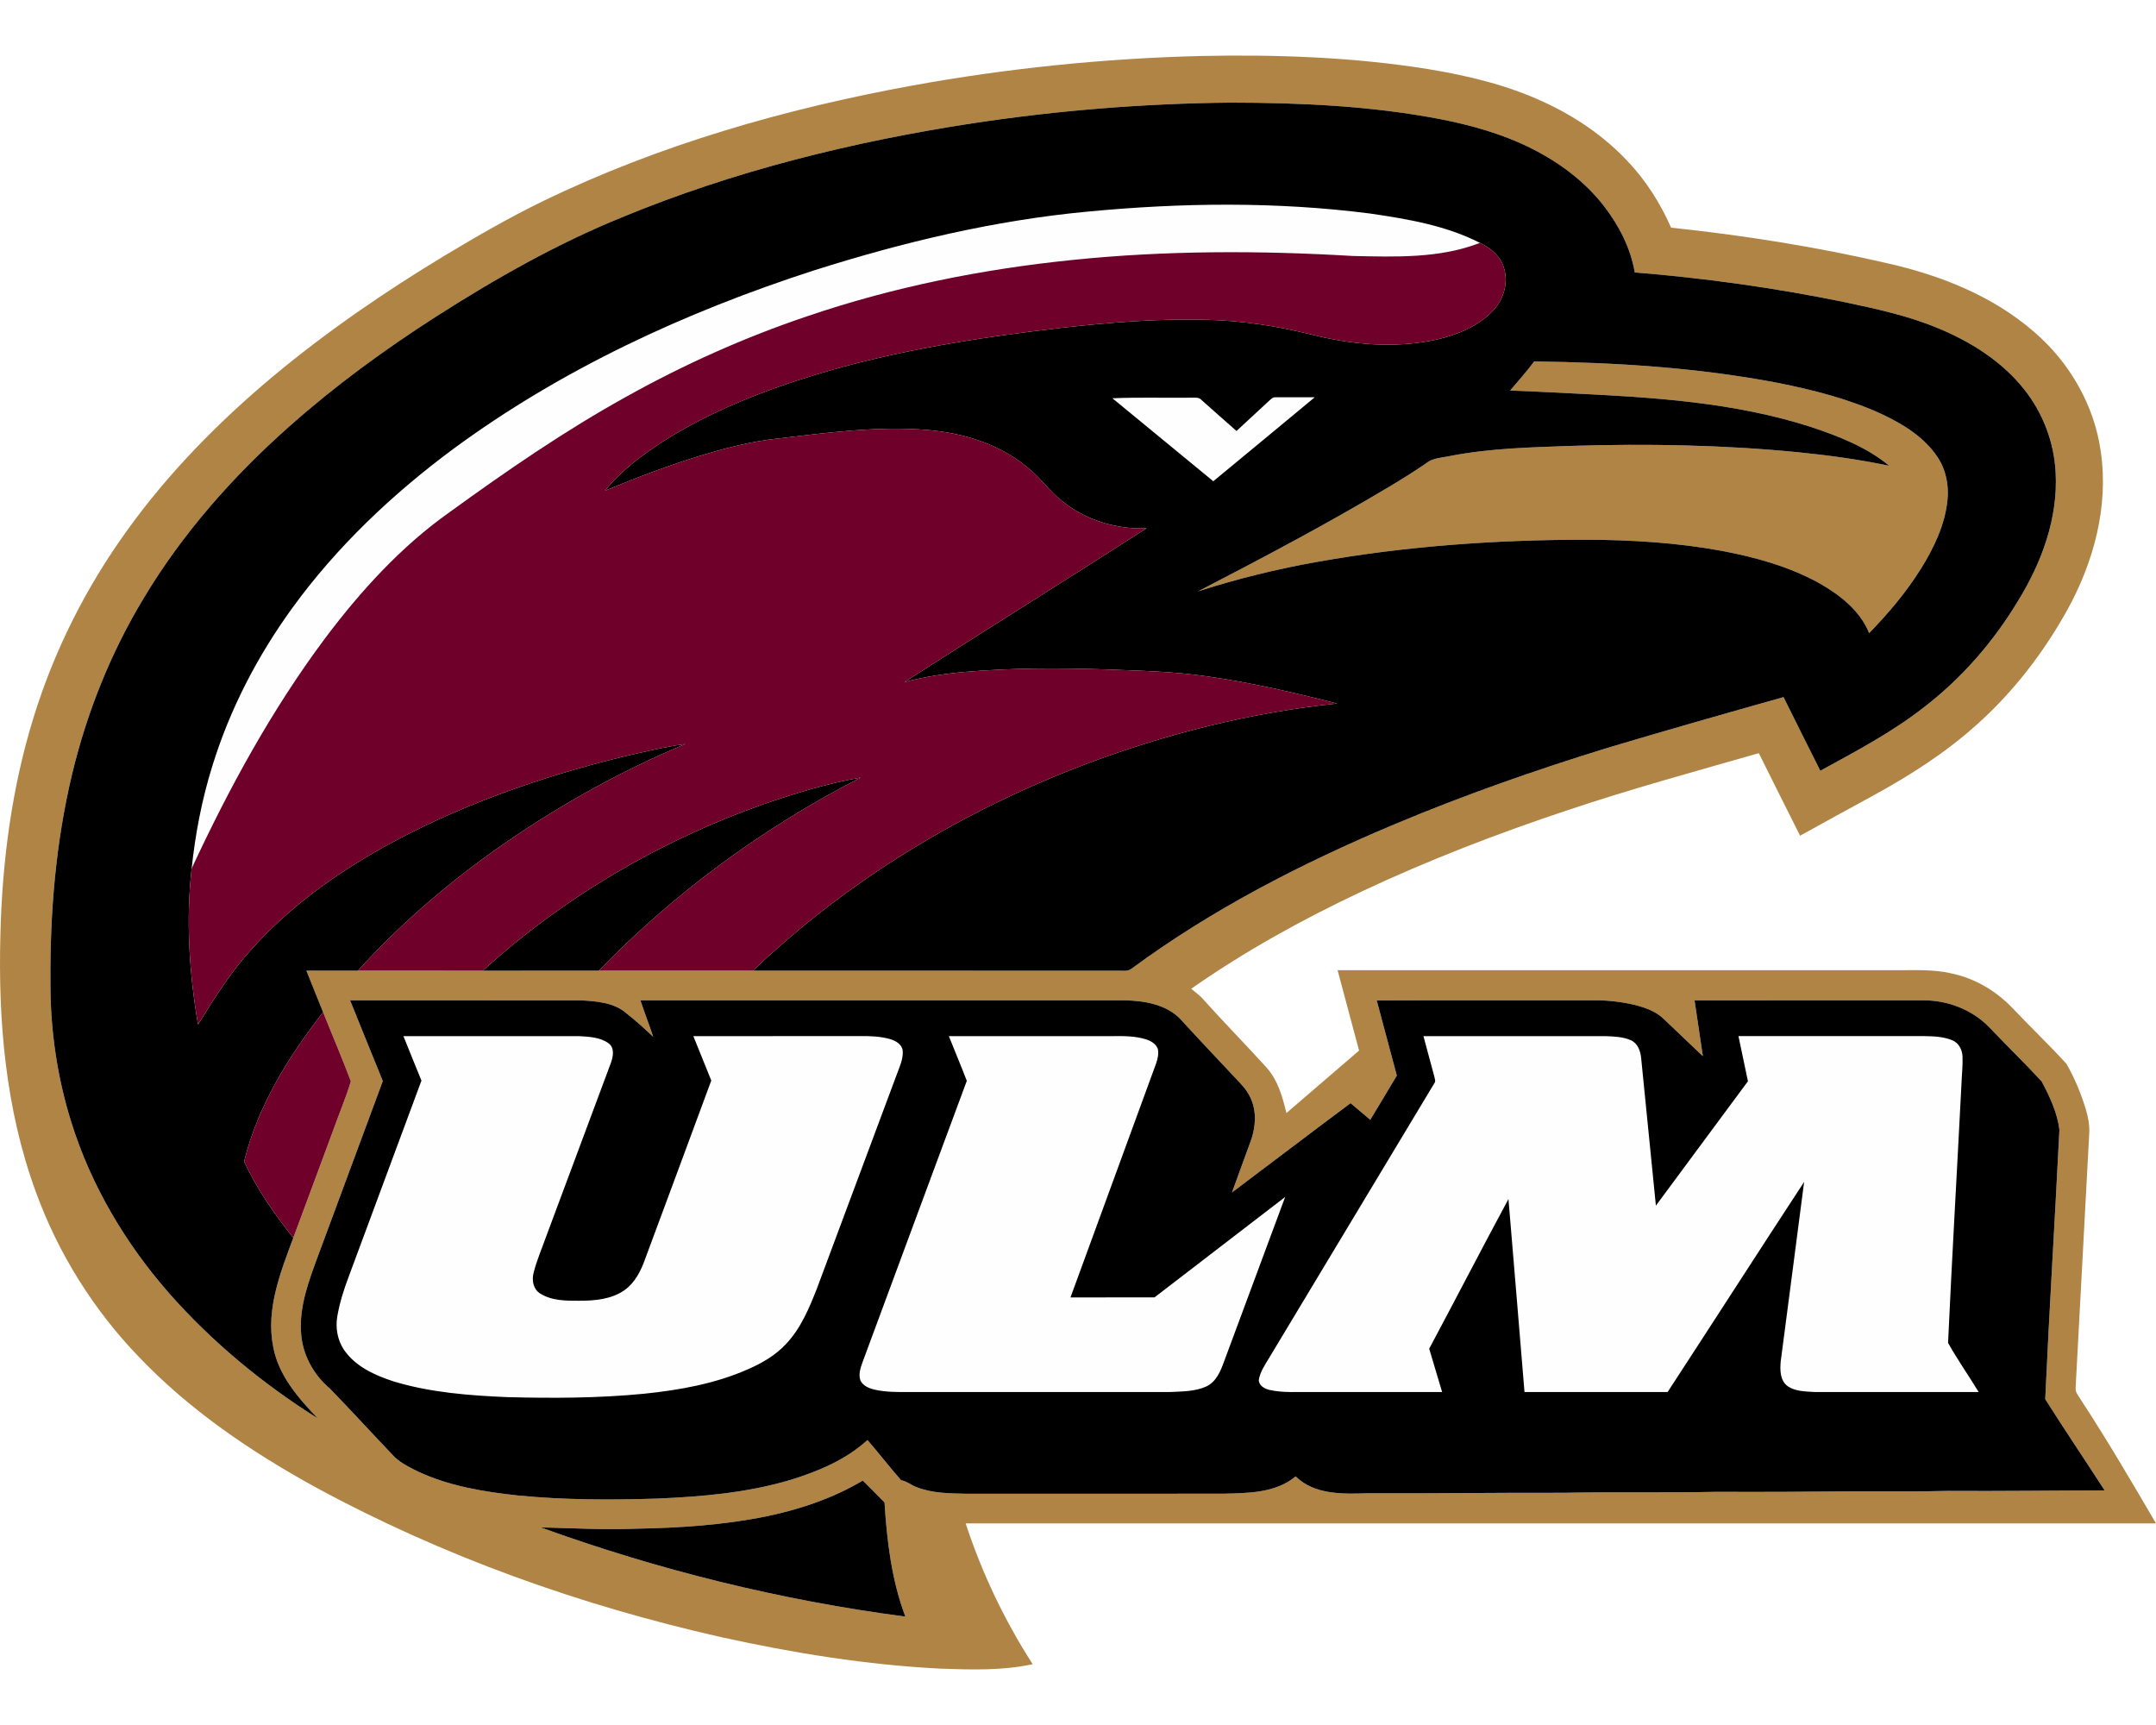
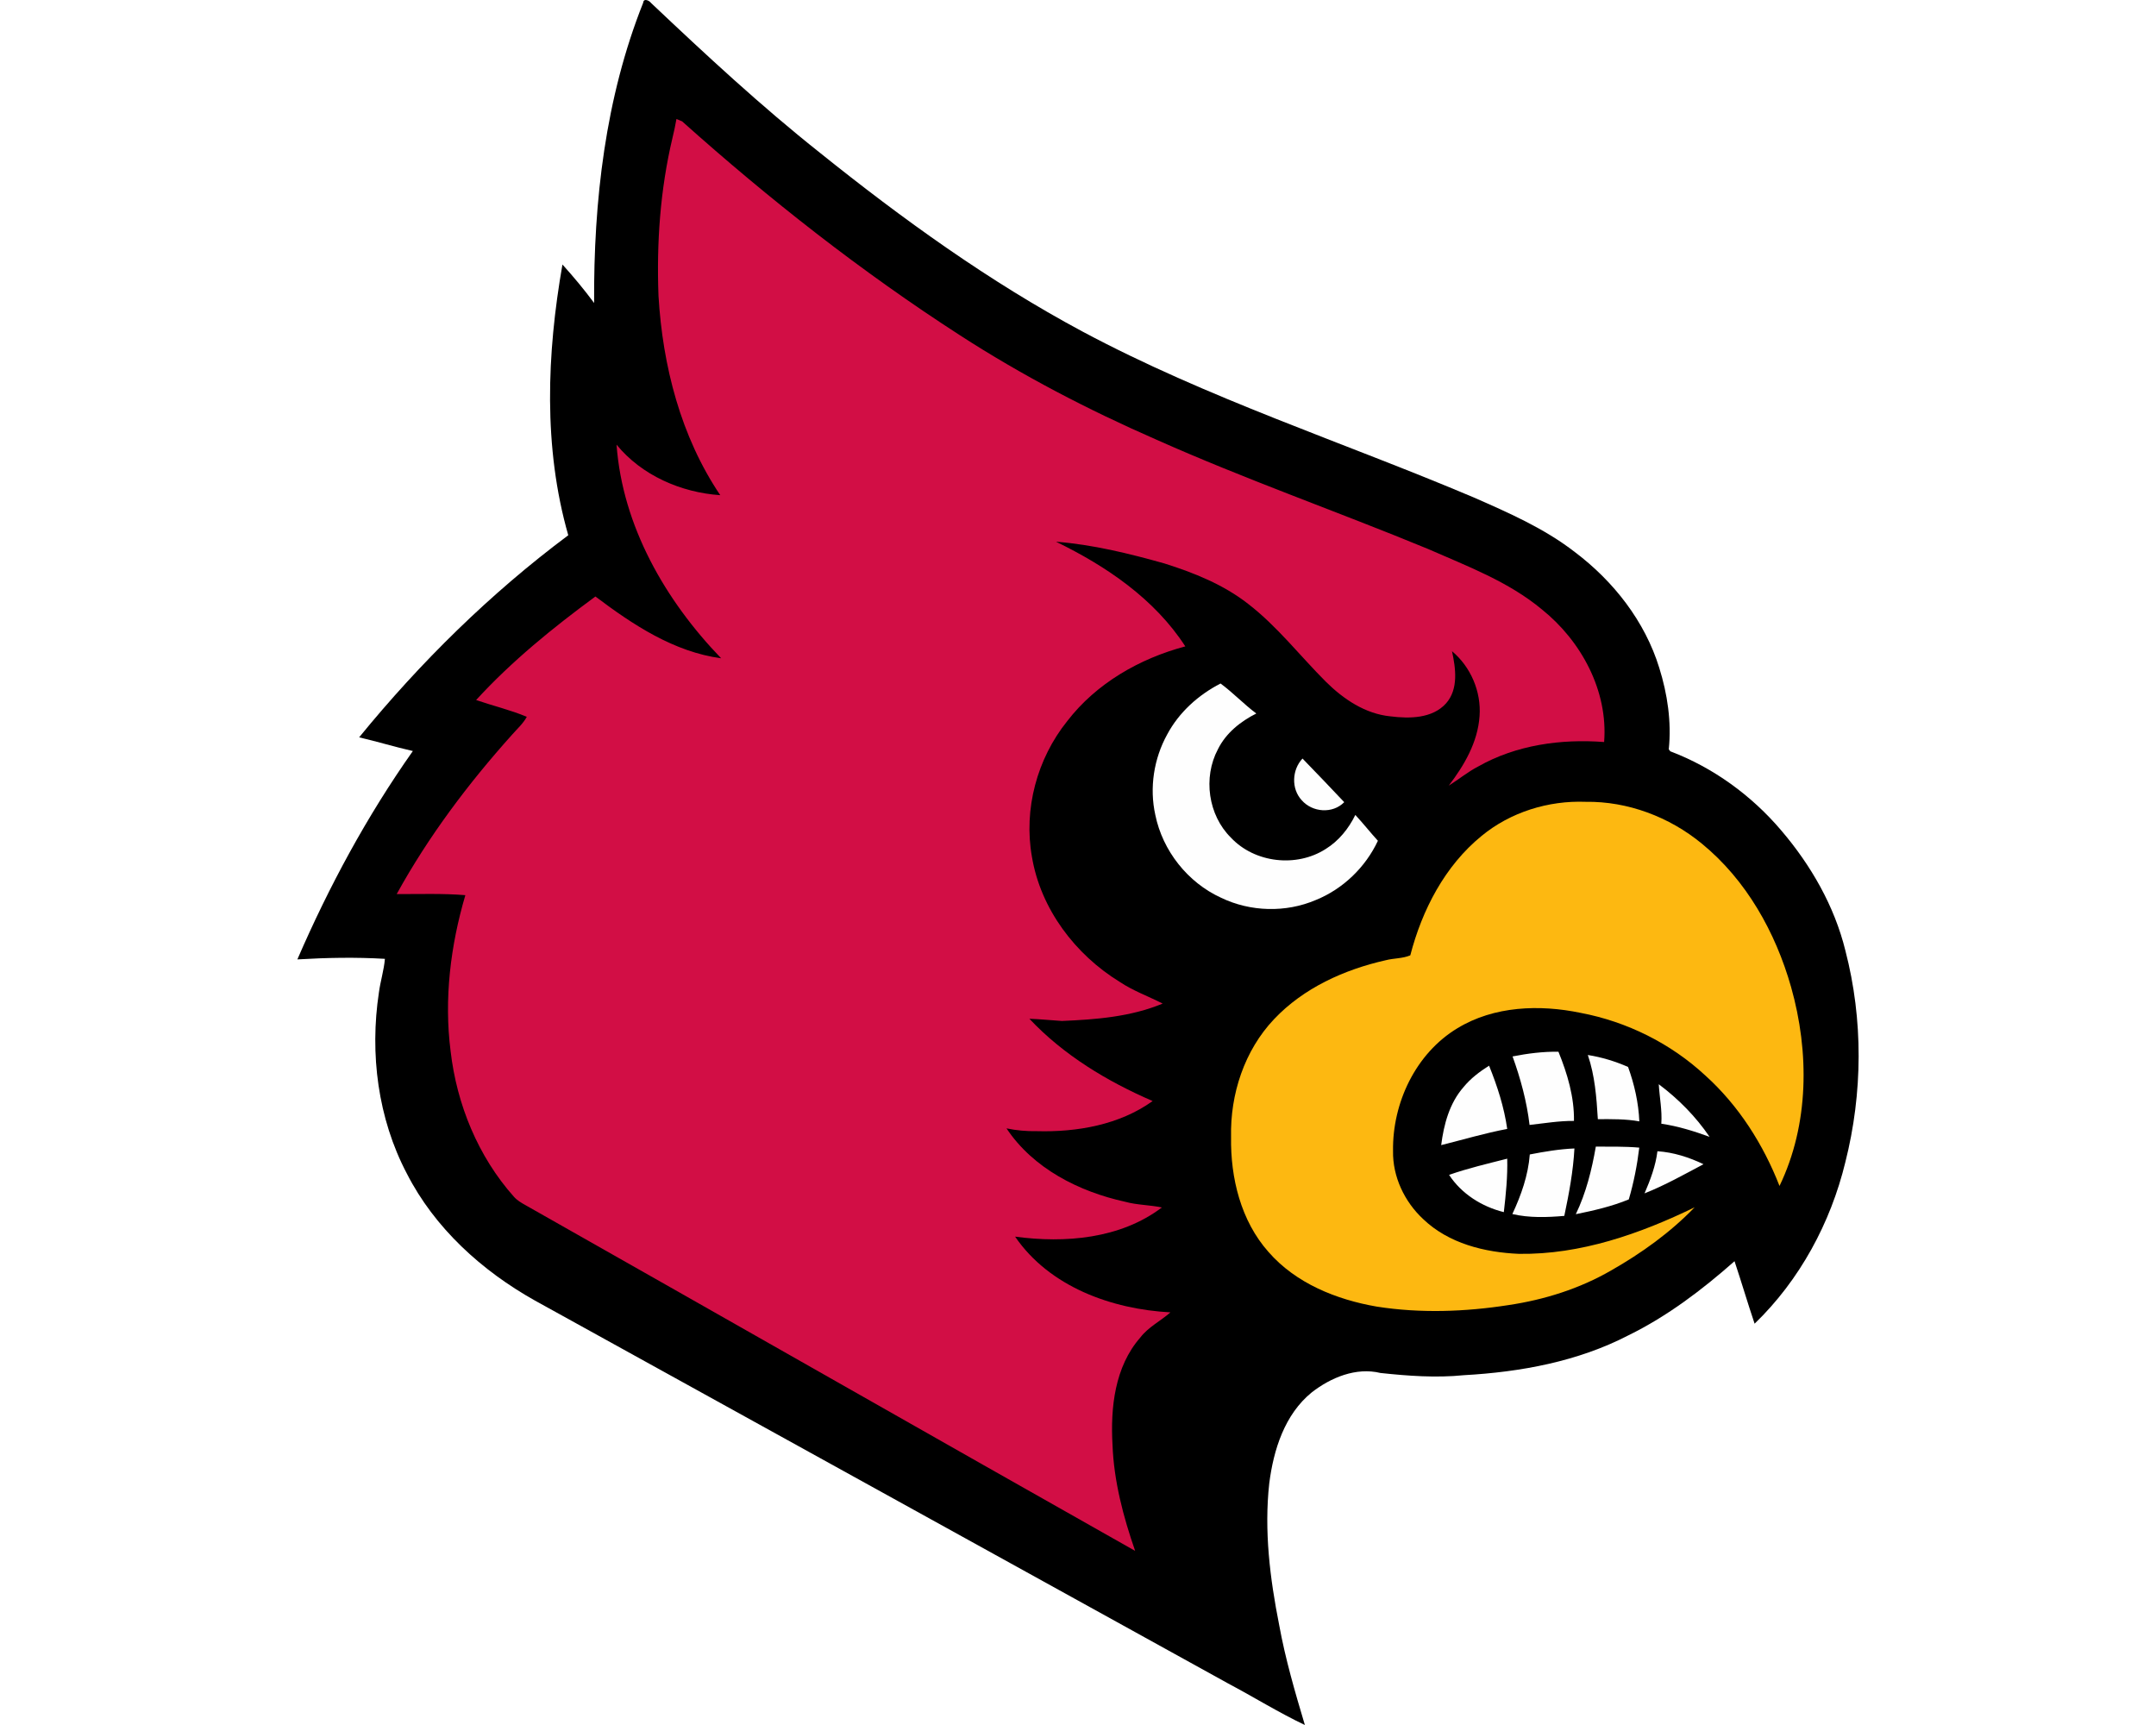
<svg xmlns="http://www.w3.org/2000/svg" xml:space="preserve" width="2000px" height="1600px" version="1.1" style="shape-rendering:geometricPrecision; text-rendering:geometricPrecision; image-rendering:optimizeQuality; fill-rule:evenodd; clip-rule:evenodd" viewBox="0 0 2000 1600">
  <defs>
    <style type="text/css">
   
-     .fil2 {fill:black;fill-rule:nonzero}
-     .fil3 {fill:#6E002A;fill-rule:nonzero}
-     .fil1 {fill:#B08445;fill-rule:nonzero}
-     .fil0 {fill:#FEFEFE;fill-rule:nonzero}
+     .fil0 {fill:black;fill-rule:nonzero}
+     .fil2 {fill:#D20E45;fill-rule:nonzero}
+     .fil3 {fill:#FDB811;fill-rule:nonzero}
+     .fil1 {fill:#FEFEFE;fill-rule:nonzero}
   
  </style>
  </defs>
  <g id="Capa_x0020_1">
-     <g id="Louisville_x0020_Cardinals.cdr">
-       <path class="fil0" d="M1008.92 196.28c87.13,-8.32 175.3,-9.4 262.23,1.8 34.73,5.08 70.17,11.07 101.73,27.19 -37.4,14.57 -78.46,12.98 -117.87,12.16 -86.69,-5.17 -173.83,-5.19 -260.27,3.7 -83.58,8.51 -166.52,25.12 -246.1,52.27 -57.79,19.47 -113.71,44.5 -167,74.18 -57.47,31.75 -111.61,69.08 -164.71,107.58 -44.98,31.8 -82.4,73.03 -115.37,116.87 -49.36,66.09 -89.03,138.86 -123.77,213.53 3.37,-32.03 9.45,-63.8 19.03,-94.58 16.23,-52.89 42.05,-102.64 74.55,-147.33 41.09,-56.56 92.37,-105.12 148.37,-146.69 100.99,-74.52 216.36,-127.69 335.44,-166.18 82.56,-26.21 167.37,-46.41 253.74,-54.5zm311.53 764.76c56.27,0.02 112.55,-0.02 168.83,0.02 7.93,0.31 16.21,0.54 23.58,3.79 6.45,2.86 8.96,10.14 9.56,16.7 4.56,45.57 9.15,91.14 13.66,136.71 28.43,-38.46 56.9,-76.91 85.38,-115.35 -2.99,-13.96 -5.93,-27.92 -8.79,-41.89 57.26,0.04 114.51,0.04 171.77,0 9.03,0.16 18.41,0.37 26.85,3.98 5.73,2.45 8.89,8.63 9.22,14.64 0.38,8.42 -0.65,16.82 -0.94,25.24 -4.06,80.23 -8.81,160.45 -12.46,240.68 8.68,15.58 19.09,30.3 28.4,45.61 -50.84,-0.02 -101.67,0.03 -152.52,-0.04 -8.33,-0.54 -17.41,-0.47 -24.59,-5.34 -7.22,-5.16 -7.27,-15.08 -6.53,-23.03 7.18,-55.49 14.61,-110.96 21.71,-166.47 -42.48,64.78 -84.28,130.02 -126.64,194.88 -44.26,0 -88.5,-0.02 -132.75,0 -4.86,-59.67 -9.94,-119.34 -14.88,-179.01 -24.84,46.1 -48.86,92.63 -73.52,138.81 3.9,13.42 8.04,26.76 12,40.18 -40.38,0.03 -80.77,0 -121.15,0.02 -12.89,-0.25 -25.97,0.9 -38.66,-1.89 -4.64,-1 -10,-3.77 -10.28,-9.14 1.2,-7.84 5.92,-14.44 9.88,-21.1 51.02,-84.78 101.99,-169.6 153.03,-254.37 1.45,-1.78 0.26,-4.07 -0.03,-5.99 -3.46,-12.52 -6.69,-25.12 -10.13,-37.64zm-440.26 0c51,0 102.02,0.02 153.05,0 9.9,-0.11 20.03,-0.05 29.58,2.92 4.67,1.43 9.58,4.15 11.25,9.06 0.91,4.42 -0.1,8.94 -1.53,13.14 -26.57,72.38 -52.95,144.85 -79.51,217.23 25.97,-0.01 51.94,0.02 77.93,-0.01 40.39,-31.08 80.75,-62.15 121.21,-93.14 -18.88,50.78 -37.77,101.56 -56.58,152.35 -3.25,8.94 -7.21,18.93 -16.36,23.3 -10.43,4.87 -22.26,4.66 -33.51,5.24 -80.96,0.07 -161.92,0 -242.86,0.04 -10.51,0.03 -21.17,0.12 -31.47,-2.21 -5.21,-1.22 -10.94,-3.52 -13.3,-8.69 -1.81,-5.51 0.06,-11.34 1.94,-16.53 32.3,-87.07 64.45,-174.18 96.82,-261.22 -5.36,-13.9 -11.14,-27.65 -16.66,-41.48zm-505.97 0c54.36,0.02 108.73,-0.04 163.09,0.02 9.36,0.56 19.6,1.01 27.42,6.77 5.73,4.51 3.95,12.54 1.8,18.47 -19.93,53.39 -39.79,106.81 -59.74,160.2 -4.03,11.41 -8.94,22.54 -11.85,34.29 -1.72,6.71 -0.28,14.9 5.92,18.83 10.69,6.93 24.07,6.92 36.34,6.87 14.5,0.03 30.08,-1.31 42.28,-9.93 9.38,-6.76 14.86,-17.41 18.69,-28.05 20.57,-55.42 41.18,-110.83 61.64,-166.28 -5.54,-13.73 -11.15,-27.43 -16.63,-41.17 51.42,-0.06 102.86,0.01 154.3,-0.04 9.47,-0.12 19.09,0.18 28.26,2.78 5.12,1.54 10.85,4.73 11.64,10.58 0.7,8 -3.08,15.41 -5.7,22.76 -24.59,65.92 -49.18,131.86 -73.8,197.8 -7.21,18.39 -15.03,37.26 -28.85,51.79 -9.57,10.24 -21.83,17.48 -34.59,23.04 -30.63,13.66 -64.03,19.58 -97.22,22.99 -42.01,4.08 -84.29,4.24 -126.46,3.14 -35.48,-1.52 -71.35,-4.21 -105.5,-14.55 -17.36,-5.64 -35.35,-13.7 -46.08,-29.19 -6.08,-9.05 -8.14,-20.45 -6.3,-31.12 2.21,-12.69 6.07,-25.03 10.65,-37.05 22.5,-60.56 44.89,-121.15 67.42,-181.69 -5.66,-13.73 -11.14,-27.52 -16.73,-41.26zm657.71 -591.63c24.27,-1.06 48.61,-0.23 72.9,-0.54 3.29,0.14 7.23,-0.75 9.7,2.1 10.77,9.66 21.67,19.18 32.5,28.78 9.92,-9.19 19.86,-18.36 29.77,-27.56 1.92,-1.63 3.75,-4.04 6.6,-3.69 12.07,-0.12 24.14,0 36.21,-0.01 -31.27,26.09 -62.76,51.89 -94.1,77.88 -31.23,-25.62 -62.34,-51.35 -93.58,-76.96z" />
-       <path class="fil1" d="M846.09 79.39c88.3,-16.04 177.85,-25.21 267.58,-27.46 70.66,-1.47 141.69,1.01 211.58,12.23 36.4,6.04 72.7,14.69 106.3,30.23 29,13.28 55.95,31.43 77.85,54.71 17.3,17.97 30.71,39.35 40.82,62.08 67.5,7.11 134.66,17.78 200.79,33.06 49.03,11.09 97.57,30.24 135.87,63.58 32.95,28.21 56.02,68.19 61.93,111.36 7.33,50.39 -6.5,101.79 -30.71,145.88 -21.99,39.74 -50.01,76.3 -83.88,106.62 -29.29,26.53 -62.84,47.82 -97.43,66.71 -22.36,12.19 -44.7,24.4 -66.95,36.76 -12.84,-25.48 -25.59,-51.02 -38.29,-76.57 -59.16,16.96 -118.58,33.19 -176.96,52.75 -65.11,21.67 -129.31,46.34 -191.44,75.56 -54.95,25.91 -108.38,55.35 -158.16,90.25 3.49,2.76 7.04,5.49 10.18,8.67 19.53,21.85 40.11,42.74 59.79,64.43 10.48,11.76 14.78,27.18 18.38,42.15 22.48,-19.3 44.91,-38.69 67.4,-57.95 -6.67,-24.84 -13.31,-49.68 -19.93,-74.54 172.42,-0.01 344.84,0 517.26,0 17.57,0.18 35.4,-1.13 52.66,3.11 21.64,4.54 41.29,16.39 56.47,32.32 16.37,17.39 33.76,33.81 49.8,51.51 7.54,13.17 13.43,27.39 17.85,41.94 2.18,7.31 3.69,14.95 3.21,22.63 -4.21,78.62 -8.42,157.22 -12.63,235.83 -0.45,4.76 3.45,8.28 5.56,12.19 24.24,37.08 46.62,75.33 69.01,113.57 -368.08,0 -736.15,0 -1104.21,0 15.04,45.94 36.01,89.94 62.16,130.58 -27.95,6.1 -56.82,5.12 -85.22,4.16 -68.65,-3.44 -136.71,-14.45 -203.77,-29.24 -130.72,-29.49 -258.25,-74.95 -376.14,-138.99 -59.59,-32.71 -116.71,-71.38 -163.84,-120.78 -42.18,-43.69 -75.11,-96.28 -95.8,-153.4 -27.97,-76.21 -35.04,-158.37 -32.79,-239 1.68,-68.14 10.69,-136.45 31,-201.67 19.08,-61.7 48.56,-120.07 86.34,-172.42 38.31,-53.36 84.67,-100.52 134.94,-142.64 50.11,-41.85 104.12,-78.88 159.98,-112.62 29.74,-17.85 59.82,-35.23 91.04,-50.41 108.06,-52.35 224.52,-85.64 342.4,-107.18zm577.11 255.86c75.83,0.97 151.93,5.67 226.52,19.98 32.83,6.58 65.64,14.91 96.15,28.98 19.6,9.24 38.97,21.2 51.3,39.49 8.02,11.91 10.97,26.72 9.31,40.89 -2.42,22.5 -12.47,43.37 -24.22,62.41 -13.66,21.92 -30.38,41.78 -48.37,60.26 -8.31,-20.79 -26.81,-35.19 -45.68,-46.01 -28.08,-15.68 -59.49,-24.31 -90.93,-30.3 -41.41,-7.6 -83.6,-10.19 -125.66,-10.34 -83.58,0.03 -167.37,5.85 -249.72,20.56 -37.44,6.62 -74.43,15.72 -110.6,27.38 59.94,-31.07 119.73,-62.58 177.7,-97.24 11.55,-6.96 23.08,-14.02 34.15,-21.76 6.41,-5.1 15.01,-4.96 22.66,-6.72 36.91,-7.13 74.56,-7.9 111.98,-9.26 70.5,-2.18 141.19,-0.93 211.39,6.01 27.98,2.84 55.87,6.67 83.4,12.45 -21.12,-17.45 -47.16,-27.51 -72.87,-36.09 -71.67,-23.05 -147.42,-27.51 -222.11,-31.1 -18.9,-0.93 -37.8,-1.96 -56.72,-2.61 7.48,-8.96 15.37,-17.59 22.32,-26.98zm-521.18 -220.86c-111.11,17.03 -221.18,44.19 -325.22,87.23 -60.47,24.6 -117.41,56.95 -172.33,92.05 -47.56,30.55 -93.41,63.92 -135.7,101.51 -52.42,46.35 -99.39,99.44 -135.44,159.57 -30.51,50.5 -52.7,105.91 -66.44,163.27 -15.16,63.3 -20.6,128.63 -20.09,193.62 -0.17,43.69 6.29,87.44 19.32,129.15 18.3,58.67 50.27,112.6 90.72,158.69 39.86,45.26 86.87,84.04 137.87,116.1 -17.9,-18.83 -36.24,-39.56 -41.19,-65.95 -7.11,-34.93 6.55,-69.26 18.54,-101.45 12.15,-32.7 24.28,-65.41 36.41,-98.11 5.51,-15.76 12.21,-31.16 17,-47.11 -8.09,-21.56 -17.26,-42.74 -25.75,-64.17 -5.15,-12.83 -10.44,-25.58 -15.47,-38.45 15.93,-0.02 31.86,0.04 47.79,-0.02 38.62,0.06 77.24,-0.01 115.87,0.04 35.86,-0.05 71.74,0.03 107.62,-0.04 47.65,0.04 95.32,0.06 142.98,-0.01 112.74,0.1 225.47,-0.04 338.2,0.07 4.33,-0.32 9.36,1.15 13.03,-1.93 74.8,-55.16 158.06,-97.78 243.53,-133.76 64.68,-27.14 130.95,-50.41 197.97,-71.02 54.25,-16.26 108.73,-31.69 163.24,-47.07 11.27,22.81 22.73,45.53 34.12,68.31 32.73,-17.92 65.99,-35.41 95.53,-58.43 35.33,-26.97 64.94,-61.04 87.85,-99.07 21.93,-35.48 37.21,-76.72 34.92,-118.95 -1.38,-28.11 -11.79,-55.63 -29.41,-77.57 -20.61,-25.89 -49.42,-44 -79.72,-56.49 -27.74,-11.6 -57.24,-17.92 -86.55,-24.14 -64.26,-13.21 -129.36,-22.27 -194.74,-27.58 -3.84,-22.53 -14.59,-43.42 -28.46,-61.41 -17.64,-22.8 -41.25,-40.44 -66.88,-53.33 -26.84,-13.59 -56.07,-21.77 -85.5,-27.51 -63.88,-12.25 -129.13,-15.16 -194.04,-15.25 -80.17,0.78 -160.29,7.2 -239.58,19.21zm-577.27 813.44c10.13,24.96 20.16,49.98 30.36,74.9 -19.86,53.75 -39.82,107.44 -59.75,161.17 -8.56,23.32 -18.03,47.56 -16.04,72.89 1.33,19.79 11.51,38.38 26.62,51.06 20.4,21.04 40.16,42.7 60.4,63.89 6.19,5.64 13.82,9.38 21.26,13.1 29.14,13.61 61.29,18.88 93.05,22.29 42.6,4.16 85.48,4.24 128.24,2.88 41.71,-1.71 83.81,-5.31 124.02,-17.22 25.83,-7.97 51.63,-18.66 71.82,-37.1 10.6,12.21 20.44,25.08 31.13,37.22 5.29,0.96 9.48,4.63 14.44,6.5 14.87,5.8 31.08,5.75 46.78,6.1 79.16,-0.06 158.32,0.05 237.48,-0.06 23.02,-0.52 48.65,-0.5 67.35,-16.03 17.66,17.36 44.3,16.31 67.24,15.63 60.55,0.32 121.09,-0.66 181.65,-0.44 47.16,-0.9 94.36,0.14 141.54,-0.89 41.32,0.18 82.65,-0.01 123.98,-0.42 30.29,-0.15 60.57,0.39 90.86,-0.45 48.4,0.33 96.79,-0.38 145.17,-0.44 -18.22,-28.31 -37.17,-56.17 -55.11,-84.64 3.78,-83.3 9.02,-166.6 13.16,-249.9 -1.98,-15.88 -9.02,-30.85 -16.49,-44.81 -15.92,-17.31 -32.86,-33.66 -49.05,-50.69 -15.76,-16.01 -38.11,-24.54 -60.45,-24.52 -70.82,0.05 -141.65,-0.1 -212.46,0.07 2.57,17.24 5.16,34.48 7.69,51.72 -12.12,-11.53 -24.25,-23.06 -36.37,-34.58 -7.11,-6.97 -16.84,-10.33 -26.27,-12.84 -13.12,-3.16 -26.65,-4.6 -40.14,-4.39 -66.58,0.13 -133.15,-0.14 -199.73,0.13 6.22,23.23 12.35,46.48 18.62,69.69 -8.13,13.71 -16.42,27.34 -24.63,41.01 -6.13,-5.12 -12.18,-10.3 -18.27,-15.42 -36.84,27.37 -73.28,55.28 -110.01,82.81 5.69,-16 11.69,-31.91 17.47,-47.88 4.54,-12.7 5.59,-27.32 -0.23,-39.79 -3.67,-8.38 -10.58,-14.58 -16.65,-21.19 -16.29,-17.48 -32.83,-34.75 -48.9,-52.45 -13.23,-13.2 -32.84,-16.47 -50.78,-16.89 -149.89,0 -299.79,0.02 -449.67,-0.02 3.74,11.37 8.09,22.5 11.89,33.86 -8.08,-7.64 -16.31,-15.11 -25.06,-21.96 -11.46,-9.87 -27.37,-11.04 -41.8,-11.84 -71.46,-0.09 -142.92,0 -214.36,-0.06zm385.68 478.74c-39.71,8.04 -80.28,10.64 -120.7,11.37 -29.4,1.14 -58.8,-0.51 -88.18,-1.24 109.35,39.6 222.95,67.67 338.29,82.74 -12.75,-33.8 -17.1,-70.07 -19.32,-105.9 -6.65,-6.83 -13.45,-13.5 -20.16,-20.26 -27.65,16.45 -58.53,26.83 -89.93,33.29z" />
-       <path class="fil2" d="M902.02 114.39c79.29,-12.01 159.41,-18.43 239.58,-19.21 64.91,0.09 130.16,3 194.04,15.25 29.43,5.74 58.66,13.92 85.5,27.51 25.63,12.89 49.24,30.53 66.88,53.33 13.87,17.99 24.62,38.88 28.46,61.41 65.38,5.31 130.48,14.37 194.74,27.58 29.31,6.22 58.81,12.54 86.55,24.14 30.3,12.49 59.11,30.6 79.72,56.49 17.62,21.94 28.03,49.46 29.41,77.57 2.29,42.23 -12.99,83.47 -34.92,118.95 -22.91,38.03 -52.52,72.1 -87.85,99.07 -29.54,23.02 -62.8,40.51 -95.53,58.43 -11.39,-22.78 -22.85,-45.5 -34.12,-68.31 -54.51,15.38 -108.99,30.81 -163.24,47.07 -67.02,20.61 -133.29,43.88 -197.97,71.02 -85.47,35.98 -168.73,78.6 -243.53,133.76 -3.67,3.08 -8.7,1.61 -13.03,1.93 -112.73,-0.11 -225.46,0.03 -338.2,-0.07 87.86,-83.78 193.71,-147.83 307,-190.94 75.5,-28.57 154.45,-48.5 234.8,-56.84 -39.44,-10.09 -79.2,-19.26 -119.51,-25.03 -31.88,-4.8 -64.16,-5.38 -96.3,-6.63 -43.06,-1.35 -86.23,-1.36 -129.18,2.34 -19.01,1.66 -37.93,4.51 -56.35,9.43 74.65,-47.89 150,-94.71 224.62,-142.65 -27.84,1.18 -56.12,-7.44 -77.92,-24.96 -12.26,-9.3 -20.78,-22.48 -32.99,-31.83 -25.78,-21.52 -59.2,-31.58 -92.21,-34.39 -46.76,-3.86 -93.49,2.6 -139.84,8.03 -23.41,2.57 -46.31,8.42 -68.81,15.18 -30.76,9.31 -60.85,20.74 -90.51,33.1 14.97,-18.79 34.57,-33.22 54.58,-46.2 44.02,-27.74 92.84,-46.91 142.48,-61.92 74.12,-22.32 150.88,-34.18 227.62,-43.09 44.66,-4.93 89.6,-8.59 134.58,-7.25 32.59,0.81 64.92,5.92 96.54,13.77 37.69,9.45 77.59,12.92 115.81,4.48 19.37,-4.48 38.93,-12.47 52.61,-27.4 9.59,-10.41 13.92,-25.75 9.48,-39.42 -3.25,-10.64 -12.42,-18.15 -22.13,-22.82 -31.56,-16.12 -67,-22.11 -101.73,-27.19 -86.93,-11.2 -175.1,-10.12 -262.23,-1.8 -86.37,8.09 -171.18,28.29 -253.74,54.5 -119.08,38.49 -234.45,91.66 -335.44,166.18 -56,41.57 -107.28,90.13 -148.37,146.69 -32.5,44.69 -58.32,94.44 -74.55,147.33 -9.58,30.78 -15.66,62.55 -19.03,94.58 -5.44,48.16 -2.24,97.07 5.9,144.75 15.2,-24.73 30.86,-49.41 50.57,-70.86 34.07,-37.83 75.89,-68.02 120.12,-92.91 69.71,-38.86 145.64,-65.59 222.98,-84.55 19.37,-4.46 38.73,-9.23 58.45,-11.88 -58.48,24.29 -114.08,55.26 -166.25,91.07 -50.03,34.48 -96.74,74.04 -137.52,119.14 -15.93,0.06 -31.86,0 -47.79,0.02 5.03,12.87 10.32,25.62 15.47,38.45 -32.15,41.36 -60.7,87.26 -73.27,138.58 11.81,25.48 28.24,48.77 45.61,70.81 -11.99,32.19 -25.65,66.52 -18.54,101.45 4.95,26.39 23.29,47.12 41.19,65.95 -51,-32.06 -98.01,-70.84 -137.87,-116.1 -40.45,-46.09 -72.42,-100.02 -90.72,-158.69 -13.03,-41.71 -19.49,-85.46 -19.32,-129.15 -0.51,-64.99 4.93,-130.32 20.09,-193.62 13.74,-57.36 35.93,-112.77 66.44,-163.27 36.05,-60.13 83.02,-113.22 135.44,-159.57 42.29,-37.59 88.14,-70.96 135.7,-101.51 54.92,-35.1 111.86,-67.45 172.33,-92.05 104.04,-43.04 214.11,-70.2 325.22,-87.23zm-191.59 1292.18c31.4,-6.46 62.28,-16.84 89.93,-33.29 6.71,6.76 13.51,13.43 20.16,20.26 2.22,35.83 6.57,72.1 19.32,105.9 -115.34,-15.07 -228.94,-43.14 -338.29,-82.74 29.38,0.73 58.78,2.38 88.18,1.24 40.42,-0.73 80.99,-3.33 120.7,-11.37zm-385.68 -478.74c71.44,0.06 142.9,-0.03 214.36,0.06 14.43,0.8 30.34,1.97 41.8,11.84 8.75,6.85 16.98,14.32 25.06,21.96 -3.8,-11.36 -8.15,-22.49 -11.89,-33.86 149.88,0.04 299.78,0.02 449.67,0.02 17.94,0.42 37.55,3.69 50.78,16.89 16.07,17.7 32.61,34.97 48.9,52.45 6.07,6.61 12.98,12.81 16.65,21.19 5.82,12.47 4.77,27.09 0.23,39.79 -5.78,15.97 -11.78,31.88 -17.47,47.88 36.73,-27.53 73.17,-55.44 110.01,-82.81 6.09,5.12 12.14,10.3 18.27,15.42 8.21,-13.67 16.5,-27.3 24.63,-41.01 -6.27,-23.21 -12.4,-46.46 -18.62,-69.69 66.58,-0.27 133.15,0 199.73,-0.13 13.49,-0.21 27.02,1.23 40.14,4.39 9.43,2.51 19.16,5.87 26.27,12.84 12.12,11.52 24.25,23.05 36.37,34.58 -2.53,-17.24 -5.12,-34.48 -7.69,-51.72 70.81,-0.17 141.64,-0.02 212.46,-0.07 22.34,-0.02 44.69,8.51 60.45,24.52 16.19,17.03 33.13,33.38 49.05,50.69 7.47,13.96 14.51,28.93 16.49,44.81 -4.14,83.3 -9.38,166.6 -13.16,249.9 17.94,28.47 36.89,56.33 55.11,84.64 -48.38,0.06 -96.77,0.77 -145.17,0.44 -30.29,0.84 -60.57,0.3 -90.86,0.45 -41.33,0.41 -82.66,0.6 -123.98,0.42 -47.18,1.03 -94.38,-0.01 -141.54,0.89 -60.56,-0.22 -121.1,0.76 -181.65,0.44 -22.94,0.68 -49.58,1.73 -67.24,-15.63 -18.7,15.53 -44.33,15.51 -67.35,16.03 -79.16,0.11 -158.32,0 -237.48,0.06 -15.7,-0.35 -31.91,-0.3 -46.78,-6.1 -4.96,-1.87 -9.15,-5.54 -14.44,-6.5 -10.69,-12.14 -20.53,-25.01 -31.13,-37.22 -20.19,18.44 -45.99,29.13 -71.82,37.1 -40.21,11.91 -82.31,15.51 -124.02,17.22 -42.76,1.36 -85.64,1.28 -128.24,-2.88 -31.76,-3.41 -63.91,-8.68 -93.05,-22.29 -7.44,-3.72 -15.07,-7.46 -21.26,-13.1 -20.24,-21.19 -40,-42.85 -60.4,-63.89 -15.11,-12.68 -25.29,-31.27 -26.62,-51.06 -1.99,-25.33 7.48,-49.57 16.04,-72.89 19.93,-53.73 39.89,-107.42 59.75,-161.17 -10.2,-24.92 -20.23,-49.94 -30.36,-74.9zm49.47 33.21c5.59,13.74 11.07,27.53 16.73,41.26 -22.53,60.54 -44.92,121.13 -67.42,181.69 -4.58,12.02 -8.44,24.36 -10.65,37.05 -1.84,10.67 0.22,22.07 6.3,31.12 10.73,15.49 28.72,23.55 46.08,29.19 34.15,10.34 70.02,13.03 105.5,14.55 42.17,1.1 84.45,0.94 126.46,-3.14 33.19,-3.41 66.59,-9.33 97.22,-22.99 12.76,-5.56 25.02,-12.8 34.59,-23.04 13.82,-14.53 21.64,-33.4 28.85,-51.79 24.62,-65.94 49.21,-131.88 73.8,-197.8 2.62,-7.35 6.4,-14.76 5.7,-22.76 -0.79,-5.85 -6.52,-9.04 -11.64,-10.58 -9.17,-2.6 -18.79,-2.9 -28.26,-2.78 -51.44,0.05 -102.88,-0.02 -154.3,0.04 5.48,13.74 11.09,27.44 16.63,41.17 -20.46,55.45 -41.07,110.86 -61.64,166.28 -3.83,10.64 -9.31,21.29 -18.69,28.05 -12.2,8.62 -27.78,9.96 -42.28,9.93 -12.27,0.05 -25.65,0.06 -36.34,-6.87 -6.2,-3.93 -7.64,-12.12 -5.92,-18.83 2.91,-11.75 7.82,-22.88 11.85,-34.29 19.95,-53.39 39.81,-106.81 59.74,-160.2 2.15,-5.93 3.93,-13.96 -1.8,-18.47 -7.82,-5.76 -18.06,-6.21 -27.42,-6.77 -54.36,-0.06 -108.73,0 -163.09,-0.02zm505.97 0c5.52,13.83 11.3,27.58 16.66,41.48 -32.37,87.04 -64.52,174.15 -96.82,261.22 -1.88,5.19 -3.75,11.02 -1.94,16.53 2.36,5.17 8.09,7.47 13.3,8.69 10.3,2.33 20.96,2.24 31.47,2.21 80.94,-0.04 161.9,0.03 242.86,-0.04 11.25,-0.58 23.08,-0.37 33.51,-5.24 9.15,-4.37 13.11,-14.36 16.36,-23.3 18.81,-50.79 37.7,-101.57 56.58,-152.35 -40.46,30.99 -80.82,62.06 -121.21,93.14 -25.99,0.03 -51.96,0 -77.93,0.01 26.56,-72.38 52.94,-144.85 79.51,-217.23 1.43,-4.2 2.44,-8.72 1.53,-13.14 -1.67,-4.91 -6.58,-7.63 -11.25,-9.06 -9.55,-2.97 -19.68,-3.03 -29.58,-2.92 -51.03,0.02 -102.05,0 -153.05,0zm440.26 0c3.44,12.52 6.67,25.12 10.13,37.64 0.29,1.92 1.48,4.21 0.03,5.99 -51.04,84.77 -102.01,169.59 -153.03,254.37 -3.96,6.66 -8.68,13.26 -9.88,21.1 0.28,5.37 5.64,8.14 10.28,9.14 12.69,2.79 25.77,1.64 38.66,1.89 40.38,-0.02 80.77,0.01 121.15,-0.02 -3.96,-13.42 -8.1,-26.76 -12,-40.18 24.66,-46.18 48.68,-92.71 73.52,-138.81 4.94,59.67 10.02,119.34 14.88,179.01 44.25,-0.02 88.49,0 132.75,0 42.36,-64.86 84.16,-130.1 126.64,-194.88 -7.1,55.51 -14.53,110.98 -21.71,166.47 -0.74,7.95 -0.69,17.87 6.53,23.03 7.18,4.87 16.26,4.8 24.59,5.34 50.85,0.07 101.68,0.02 152.52,0.04 -9.31,-15.31 -19.72,-30.03 -28.4,-45.61 3.65,-80.23 8.4,-160.45 12.46,-240.68 0.29,-8.42 1.32,-16.82 0.94,-25.24 -0.33,-6.01 -3.49,-12.19 -9.22,-14.64 -8.44,-3.61 -17.82,-3.82 -26.85,-3.98 -57.26,0.04 -114.51,0.04 -171.77,0 2.86,13.97 5.8,27.93 8.79,41.89 -28.48,38.44 -56.95,76.89 -85.38,115.35 -4.51,-45.57 -9.1,-91.14 -13.66,-136.71 -0.6,-6.56 -3.11,-13.84 -9.56,-16.7 -7.37,-3.25 -15.65,-3.48 -23.58,-3.79 -56.28,-0.04 -112.56,0 -168.83,-0.02zm-611.89 -215.23c29.39,-10.11 59.26,-19.28 89.94,-24.61 -89.94,46.02 -172.63,106.53 -242.97,179.12 -35.88,0.07 -71.76,-0.01 -107.62,0.04 75.3,-68.39 164.77,-120.82 260.65,-154.55zm714.64 -410.56c-6.95,9.39 -14.84,18.02 -22.32,26.98 18.92,0.65 37.82,1.68 56.72,2.61 74.69,3.59 150.44,8.05 222.11,31.1 25.71,8.58 51.75,18.64 72.87,36.09 -27.53,-5.78 -55.42,-9.61 -83.4,-12.45 -70.2,-6.94 -140.89,-8.19 -211.39,-6.01 -37.42,1.36 -75.07,2.13 -111.98,9.26 -7.65,1.76 -16.25,1.62 -22.66,6.72 -11.07,7.74 -22.6,14.8 -34.15,21.76 -57.97,34.66 -117.76,66.17 -177.7,97.24 36.17,-11.66 73.16,-20.76 110.6,-27.38 82.35,-14.71 166.14,-20.53 249.72,-20.56 42.06,0.15 84.25,2.74 125.66,10.34 31.44,5.99 62.85,14.62 90.93,30.3 18.87,10.82 37.37,25.22 45.68,46.01 17.99,-18.48 34.71,-38.34 48.37,-60.26 11.75,-19.04 21.8,-39.91 24.22,-62.41 1.66,-14.17 -1.29,-28.98 -9.31,-40.89 -12.33,-18.29 -31.7,-30.25 -51.3,-39.49 -30.51,-14.07 -63.32,-22.4 -96.15,-28.98 -74.59,-14.31 -150.69,-19.01 -226.52,-19.98zm-391.27 34.16c31.24,25.61 62.35,51.34 93.58,76.96 31.34,-25.99 62.83,-51.79 94.1,-77.88 -12.07,0.01 -24.14,-0.11 -36.21,0.01 -2.85,-0.35 -4.68,2.06 -6.6,3.69 -9.91,9.2 -19.85,18.37 -29.77,27.56 -10.83,-9.6 -21.73,-19.12 -32.5,-28.78 -2.47,-2.85 -6.41,-1.96 -9.7,-2.1 -24.29,0.31 -48.63,-0.52 -72.9,0.54z" />
-       <path class="fil3" d="M1372.88 225.27c9.71,4.67 18.88,12.18 22.13,22.82 4.44,13.67 0.11,29.01 -9.48,39.42 -13.68,14.93 -33.24,22.92 -52.61,27.4 -38.22,8.44 -78.12,4.97 -115.81,-4.48 -31.62,-7.85 -63.95,-12.96 -96.54,-13.77 -44.98,-1.34 -89.92,2.32 -134.58,7.25 -76.74,8.91 -153.5,20.77 -227.62,43.09 -49.64,15.01 -98.46,34.18 -142.48,61.92 -20.01,12.98 -39.61,27.41 -54.58,46.2 29.66,-12.36 59.75,-23.79 90.51,-33.1 22.5,-6.76 45.4,-12.61 68.81,-15.18 46.35,-5.43 93.08,-11.89 139.84,-8.03 33.01,2.81 66.43,12.87 92.21,34.39 12.21,9.35 20.73,22.53 32.99,31.83 21.8,17.52 50.08,26.14 77.92,24.96 -74.62,47.94 -149.97,94.76 -224.62,142.65 18.42,-4.92 37.34,-7.77 56.35,-9.43 42.95,-3.7 86.12,-3.69 129.18,-2.34 32.14,1.25 64.42,1.83 96.3,6.63 40.31,5.77 80.07,14.94 119.51,25.03 -80.35,8.34 -159.3,28.27 -234.8,56.84 -113.29,43.11 -219.14,107.16 -307,190.94 -47.66,0.07 -95.33,0.05 -142.98,0.01 70.34,-72.59 153.03,-133.1 242.97,-179.12 -30.68,5.33 -60.55,14.5 -89.94,24.61 -95.88,33.73 -185.35,86.16 -260.65,154.55 -38.63,-0.05 -77.25,0.02 -115.87,-0.04 40.78,-45.1 87.49,-84.66 137.52,-119.14 52.17,-35.81 107.77,-66.78 166.25,-91.07 -19.72,2.65 -39.08,7.42 -58.45,11.88 -77.34,18.96 -153.27,45.69 -222.98,84.55 -44.23,24.89 -86.05,55.08 -120.12,92.91 -19.71,21.45 -35.37,46.13 -50.57,70.86 -8.14,-47.68 -11.34,-96.59 -5.9,-144.75 34.74,-74.67 74.41,-147.44 123.77,-213.53 32.97,-43.84 70.39,-85.07 115.37,-116.87 53.1,-38.5 107.24,-75.83 164.71,-107.58 53.29,-29.68 109.21,-54.71 167,-74.18 79.58,-27.15 162.52,-43.76 246.1,-52.27 86.44,-8.89 173.58,-8.87 260.27,-3.7 39.41,0.82 80.47,2.41 117.87,-12.16zm-1146.43 852.1c12.57,-51.32 41.12,-97.22 73.27,-138.58 8.49,21.43 17.66,42.61 25.75,64.17 -4.79,15.95 -11.49,31.35 -17,47.11 -12.13,32.7 -24.26,65.41 -36.41,98.11 -17.37,-22.04 -33.8,-45.33 -45.61,-70.81z" />
+     <g id="Louisiana_x0020_Ragin_x0020_Cajuns.cdr">
+       <path class="fil0" d="M596.63 2.58c0.36,-4.63 5.76,-2.05 7.31,0.18 50.78,48.03 102.07,95.65 156.89,139.12 76.48,61.38 156.48,119.08 243.05,165.49 116.17,62.12 241.96,102.69 362.95,153.91 32.67,14.33 65.8,28.83 94.17,50.85 35.84,27.04 64.91,64.16 78.21,107.35 7.61,24.31 11.44,50.09 8.82,75.53l1.41 1.85c39.9,15.13 75.43,41.01 103.01,73.5 27.49,32.23 49.26,70.05 59.42,111.39 16.62,64 16.15,132.17 -0.05,196.2 -13.66,56.36 -42.32,109.4 -84.17,149.82 -6.49,-19.25 -12.2,-38.72 -18.63,-57.96 -29.99,26.5 -62.2,50.96 -98.24,68.66 -47.08,24.44 -100.35,34.16 -152.85,37.07 -25.76,2.6 -51.71,0.69 -77.36,-2.06 -22.66,-5.51 -46.05,4.24 -63.77,18.03 -25.16,20.48 -35.42,53.25 -39.38,84.33 -4.87,43.94 0.64,88.26 9.2,131.4 5.72,31.46 14.69,62.18 23.83,92.76 -24.31,-11.55 -47.36,-25.9 -71.18,-38.53 -214.34,-118.36 -428.65,-236.72 -642.96,-355.11 -49.24,-27.57 -93.08,-67.19 -118.95,-117.92 -26.86,-51.06 -34.45,-111.05 -25.88,-167.77 1.39,-10.52 4.68,-20.71 5.58,-31.31 -27.04,-1.62 -54.2,-1.08 -81.21,0.52 29.32,-67.69 64.57,-132.98 107.14,-193.27 -16.72,-3.81 -33.16,-8.8 -49.83,-12.71 56.95,-69.77 121.73,-133.51 193.99,-187.43 -23.33,-81.55 -19.91,-168.32 -5.4,-251.12 10.34,11.44 20.22,23.28 29.38,35.68 -0.55,-94.28 10.39,-190.31 45.5,-278.45z" />
+       <path class="fil1" d="M1082.78 681.15c10.98,-20.53 28.91,-36.61 49.46,-47.18 11.63,8.59 21.59,19.16 33.16,27.83 -14.69,7.38 -28.24,18.21 -35.63,33.21 -13.89,26.14 -9.08,61.05 12.09,81.93 22.1,23.57 60.89,27.91 87.96,10.5 12.06,-7.49 21.27,-18.88 27.44,-31.56 7.23,7.76 13.77,16.12 20.94,23.97 -11.52,24.59 -32.41,44.76 -57.62,54.95 -27.81,11.88 -60.66,11.01 -87.87,-2.11 -30.87,-14.1 -54.18,-43.5 -60.97,-76.74 -5.63,-25.18 -1.42,-52.3 11.04,-74.8zm261.46 408.58c17.62,-6.18 35.83,-10.39 53.92,-15.02 0.46,16.61 -1.26,33.13 -3.14,49.59 -20.32,-5.06 -39.2,-16.87 -50.78,-34.57zm193.27 -21.92c14.84,0.98 29.37,5.61 42.73,12.04 -17.99,9.52 -35.73,19.55 -54.69,27.04 5.4,-12.53 10.29,-25.47 11.96,-39.08zm-118.41 2.99c13.68,-2.65 27.47,-4.99 41.41,-5.56 -1.13,21.09 -5.04,41.9 -9.39,62.54 -16.02,1.39 -32.43,1.95 -48.2,-1.7 8.15,-17.44 14.71,-35.97 16.18,-55.28zm61.25 -7.28c13.43,0.1 26.91,-0.24 40.31,0.95 -1.96,16.26 -5.1,32.33 -9.73,48.03 -15.76,6.48 -32.46,10.34 -49.13,13.71 9.52,-19.79 14.82,-41.16 18.55,-62.69zm58.39 -57.86c18.19,13.64 34.34,29.94 47.13,48.8 -14.56,-5.32 -29.4,-9.93 -44.76,-12.17 0.87,-12.32 -1.65,-24.41 -2.37,-36.63zm-181.02 2.57c6.56,-8 14.89,-14.27 23.61,-19.78 7.62,18.91 13.97,38.43 16.83,58.68 -20.68,3.88 -40.85,9.93 -61.25,15 2.44,-19.27 7.71,-39 20.81,-53.9zm115.22 -29.68c12.86,2.03 25.39,5.84 37.33,11.08 5.86,16.21 9.72,33.24 10.44,50.48 -12.68,-2.29 -25.62,-2.09 -38.48,-2.04 -1.21,-20.04 -2.73,-40.41 -9.29,-59.52zm-69.82 1.33c14.02,-2.77 28.25,-4.57 42.55,-4.37 8.28,20.32 14.77,42.04 14.41,64.18 -13.87,-0.12 -27.48,2.22 -41.19,3.73 -2.57,-21.73 -8.33,-42.98 -15.77,-63.54zm-195.63 -237.69c-9.83,-10.62 -9.03,-28.25 0.77,-38.61 13.04,13.35 25.88,26.93 38.71,40.46 -10.82,11.01 -29.58,9.52 -39.48,-1.85z" />
+       <path class="fil2" d="M627.5 110.37c1.31,0.54 3.94,1.65 5.25,2.19 80.75,72.23 166.28,139.4 257.37,198.18 57.94,37.5 119.37,69.43 182.6,97.06 82.65,36.86 168.16,66.78 251.79,101.3 36.53,16.05 74.83,30.35 105.85,56.18 36.48,29.28 61.46,75.43 57.7,122.97 -40.02,-3.04 -81.62,2.7 -116.91,22.74 -9.65,4.99 -18.01,11.98 -27.22,17.69 14.41,-18.83 26.96,-40.36 28.58,-64.54 1.65,-22.58 -8.18,-45.61 -25.57,-60.14 3.42,15.87 6.17,35.03 -5.43,48.31 -12.73,14.25 -34.08,14.33 -51.6,12.14 -23.44,-2.29 -43.66,-15.97 -59.99,-32.13 -24.05,-24.03 -45.04,-51.35 -72.13,-72.23 -22.85,-17.88 -50.17,-28.82 -77.61,-37.46 -32.91,-9.26 -66.42,-17.49 -100.59,-20.17 46.54,22.61 91.4,52.97 119.96,97.09 -42.32,11.24 -82.5,34.21 -109.49,69.25 -28.06,34.88 -40.67,81.75 -32.79,125.95 8.07,48.36 40.15,90.67 81.52,116.04 12.42,8.31 26.54,13.3 39.74,20.06 -29.56,12.3 -61.84,14.8 -93.46,16.13 -10.06,-0.61 -20.09,-1.69 -30.17,-2.05 31.69,33.69 72.13,58.08 114.34,76.32 -30.81,22.12 -70.25,28.99 -107.52,27.94 -9.45,0.18 -18.84,-0.65 -28.04,-2.58 24.74,37.23 67.34,58.71 110.04,68.07 11.14,3.09 22.8,2.88 34.06,5.3 -38.43,29.1 -89.83,33.31 -136.13,27.04 31.9,46.59 89.68,67.34 144.11,70.25 -9.13,8.03 -20.45,13.51 -27.99,23.36 -23.69,27.06 -27.73,65.01 -25.75,99.55 1.26,33.68 9.96,66.6 20.99,98.32 -188.74,-106.6 -377.04,-213.97 -565.68,-320.76 -3.83,-2.13 -7.67,-4.4 -10.58,-7.69 -33.26,-37.32 -53.04,-85.64 -58.75,-135.08 -6.2,-48.46 -0.08,-97.96 13.68,-144.67 -21.17,-1.75 -42.47,-0.9 -63.69,-1.01 29.46,-53.48 66.37,-102.56 107.12,-147.94 4.68,-5.35 10.13,-10.13 13.58,-16.49 -15.28,-6.38 -31.41,-10.19 -47.02,-15.56 33.05,-36.09 71.31,-67.09 110.66,-96.03 34.58,26.08 72.8,51.42 116.64,57.31 -51.76,-53.61 -91.53,-122.68 -97.03,-198.13 23.38,28.56 59.88,44.38 96.21,46.85 -36.64,-54.36 -53.43,-119.91 -57.29,-184.76 -1.88,-49.21 1.57,-98.75 12.99,-146.76 1.44,-5.76 2.62,-11.57 3.65,-17.41z" />
+       <path class="fil3" d="M1374.44 775.3c26.81,-22.07 61.94,-32.9 96.49,-31.59 39.08,-0.57 77.64,14.02 107.71,38.74 41.32,33.75 68.43,82.27 82.86,133.1 17,60.22 16.8,127.31 -10.75,184.47 -15.08,-38.61 -37.89,-74.55 -68.76,-102.41 -32.08,-29.79 -72.78,-50.01 -115.74,-58.14 -38.05,-7.9 -80.26,-6.43 -114.24,14.23 -38.77,23.35 -60.43,69.3 -59.76,113.85 -0.46,23.83 10.63,47.13 27.96,63.21 23.64,22.64 57.01,30.87 88.85,32.23 57.06,0.8 112.19,-18.52 162.94,-43.16 -22.5,23.35 -49.31,42.55 -77.45,58.57 -29.25,16.9 -61.95,27.19 -95.29,32.13 -40.33,6.25 -81.72,7.74 -122.14,1.39 -37.35,-6.46 -75.03,-21.56 -100.42,-50.7 -25.65,-28.89 -35.32,-68.69 -34.71,-106.58 -0.9,-39.67 12.35,-80.29 39.9,-109.33 27.37,-28.96 65.11,-45.97 103.49,-54.64 7.54,-1.98 15.64,-1.49 22.87,-4.55 10.91,-42.09 32.03,-82.99 66.19,-110.82z" />
    </g>
  </g>
</svg>
